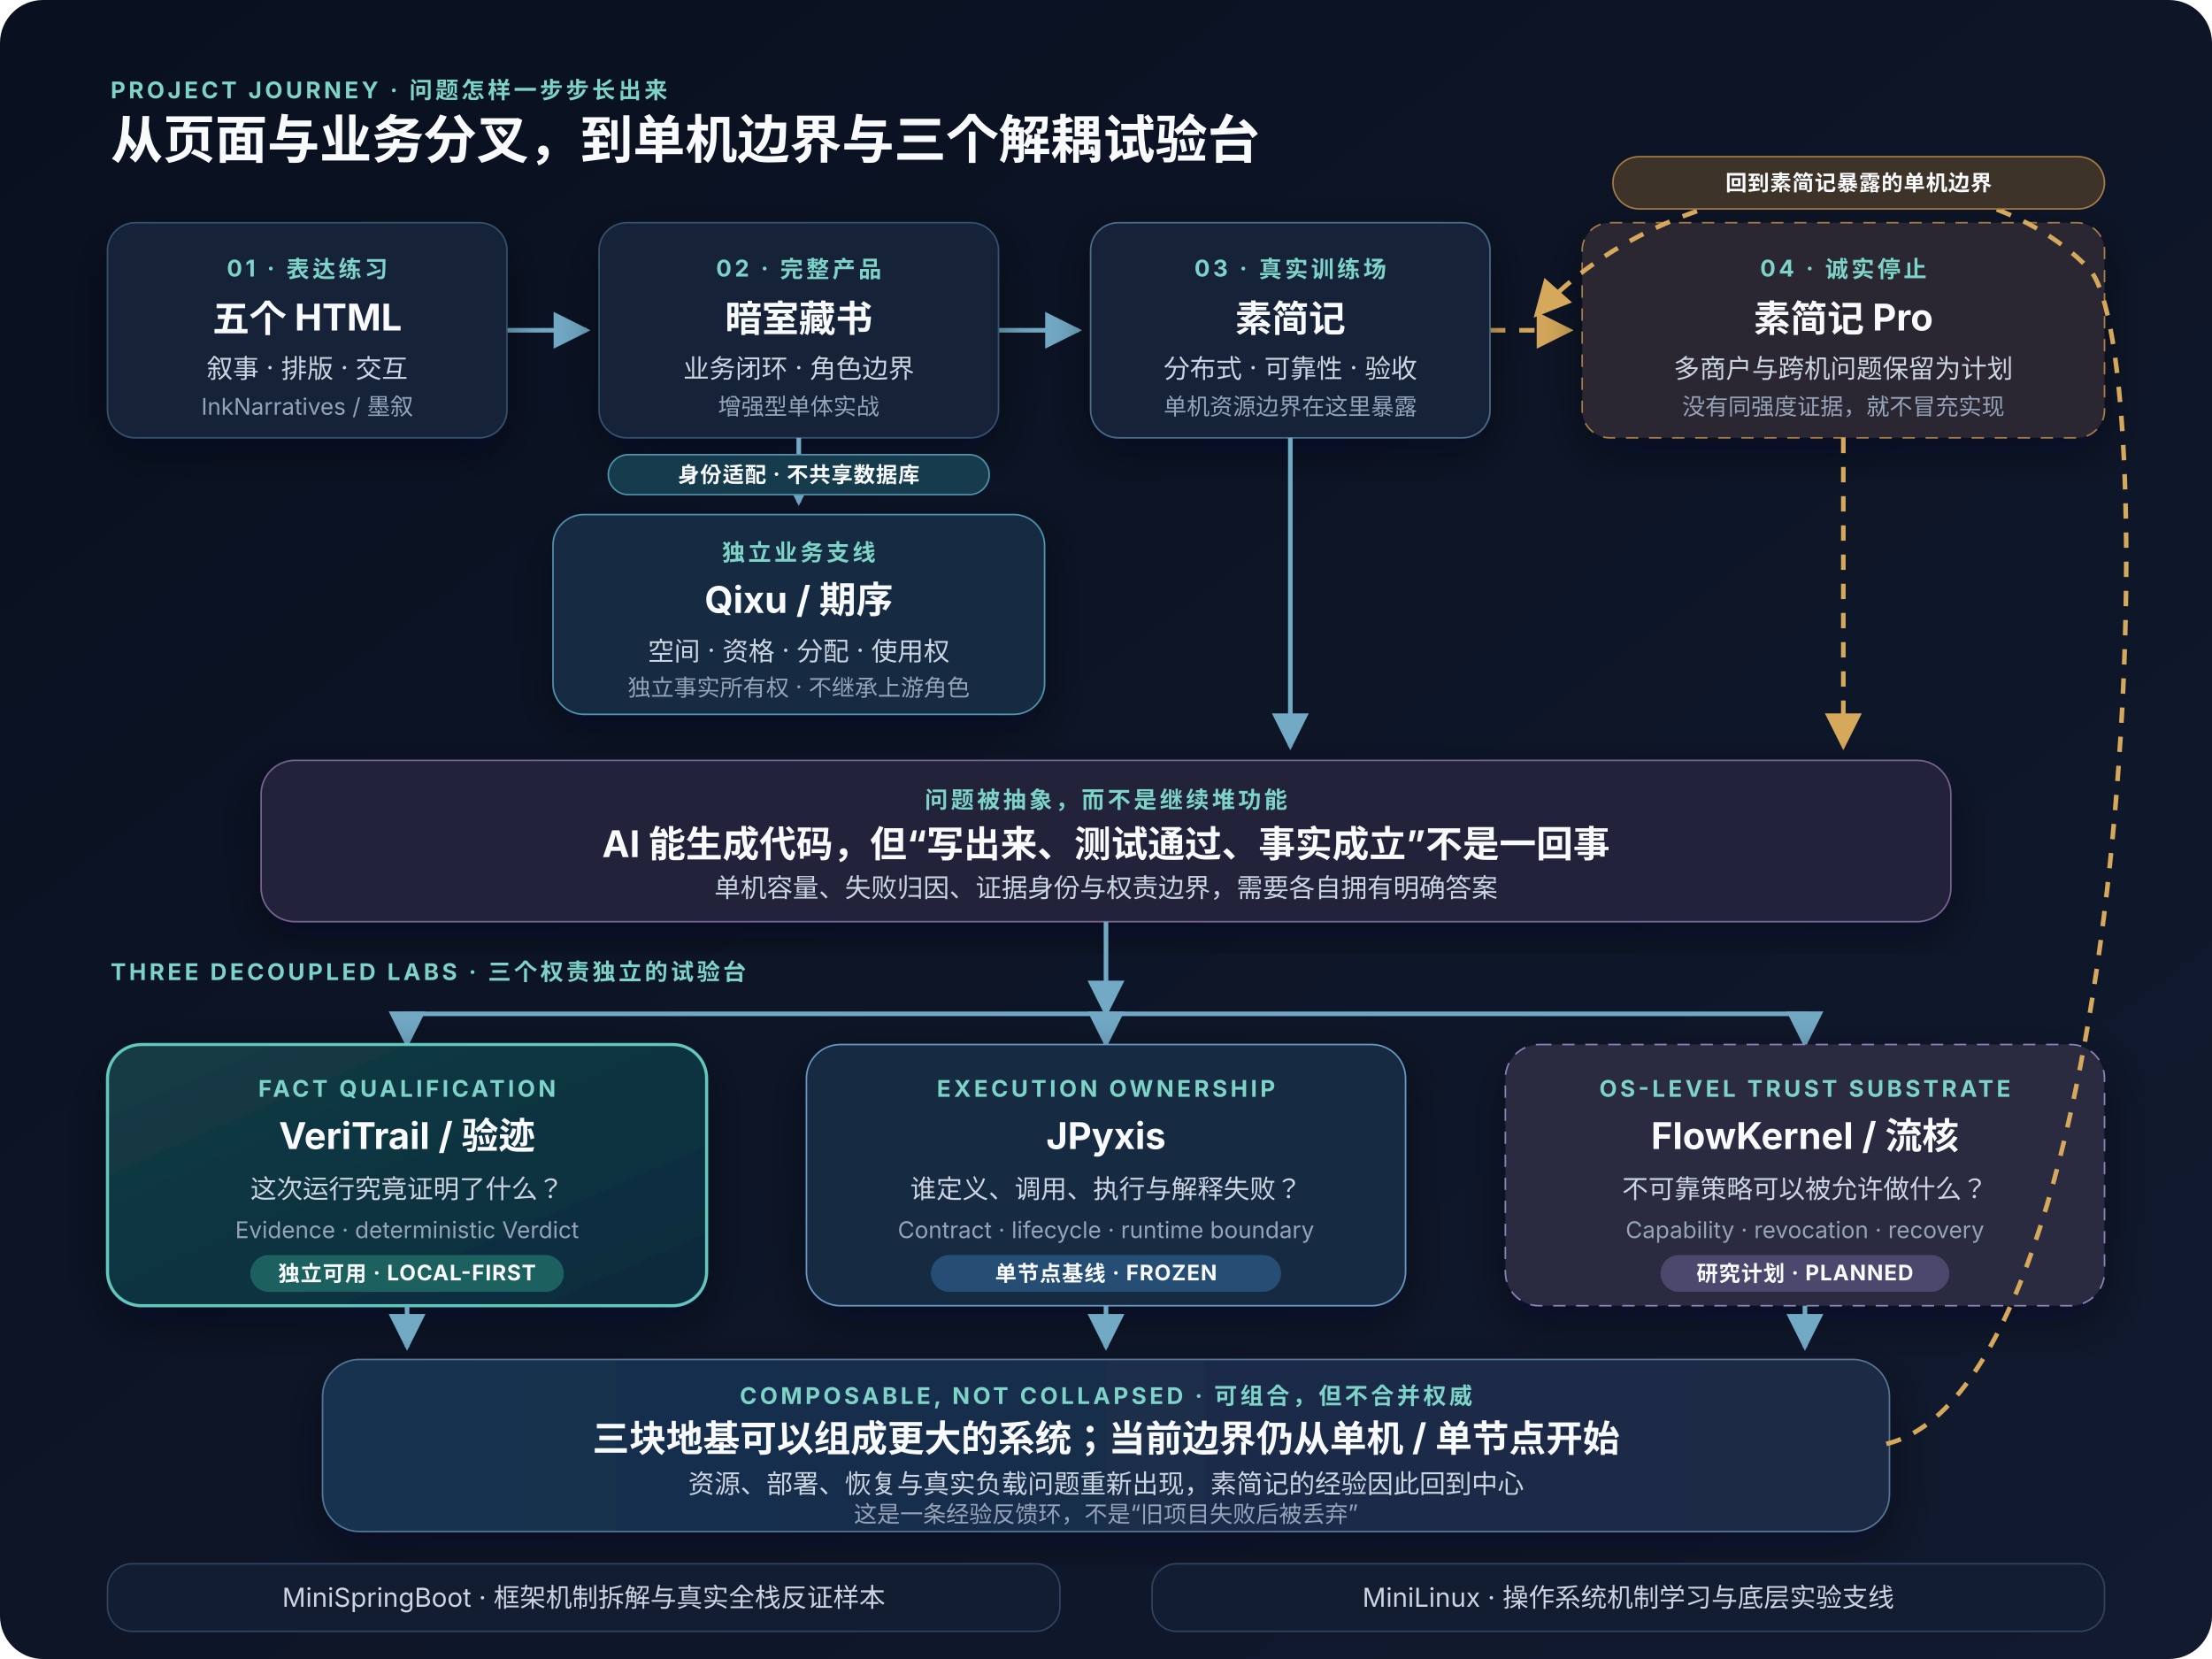
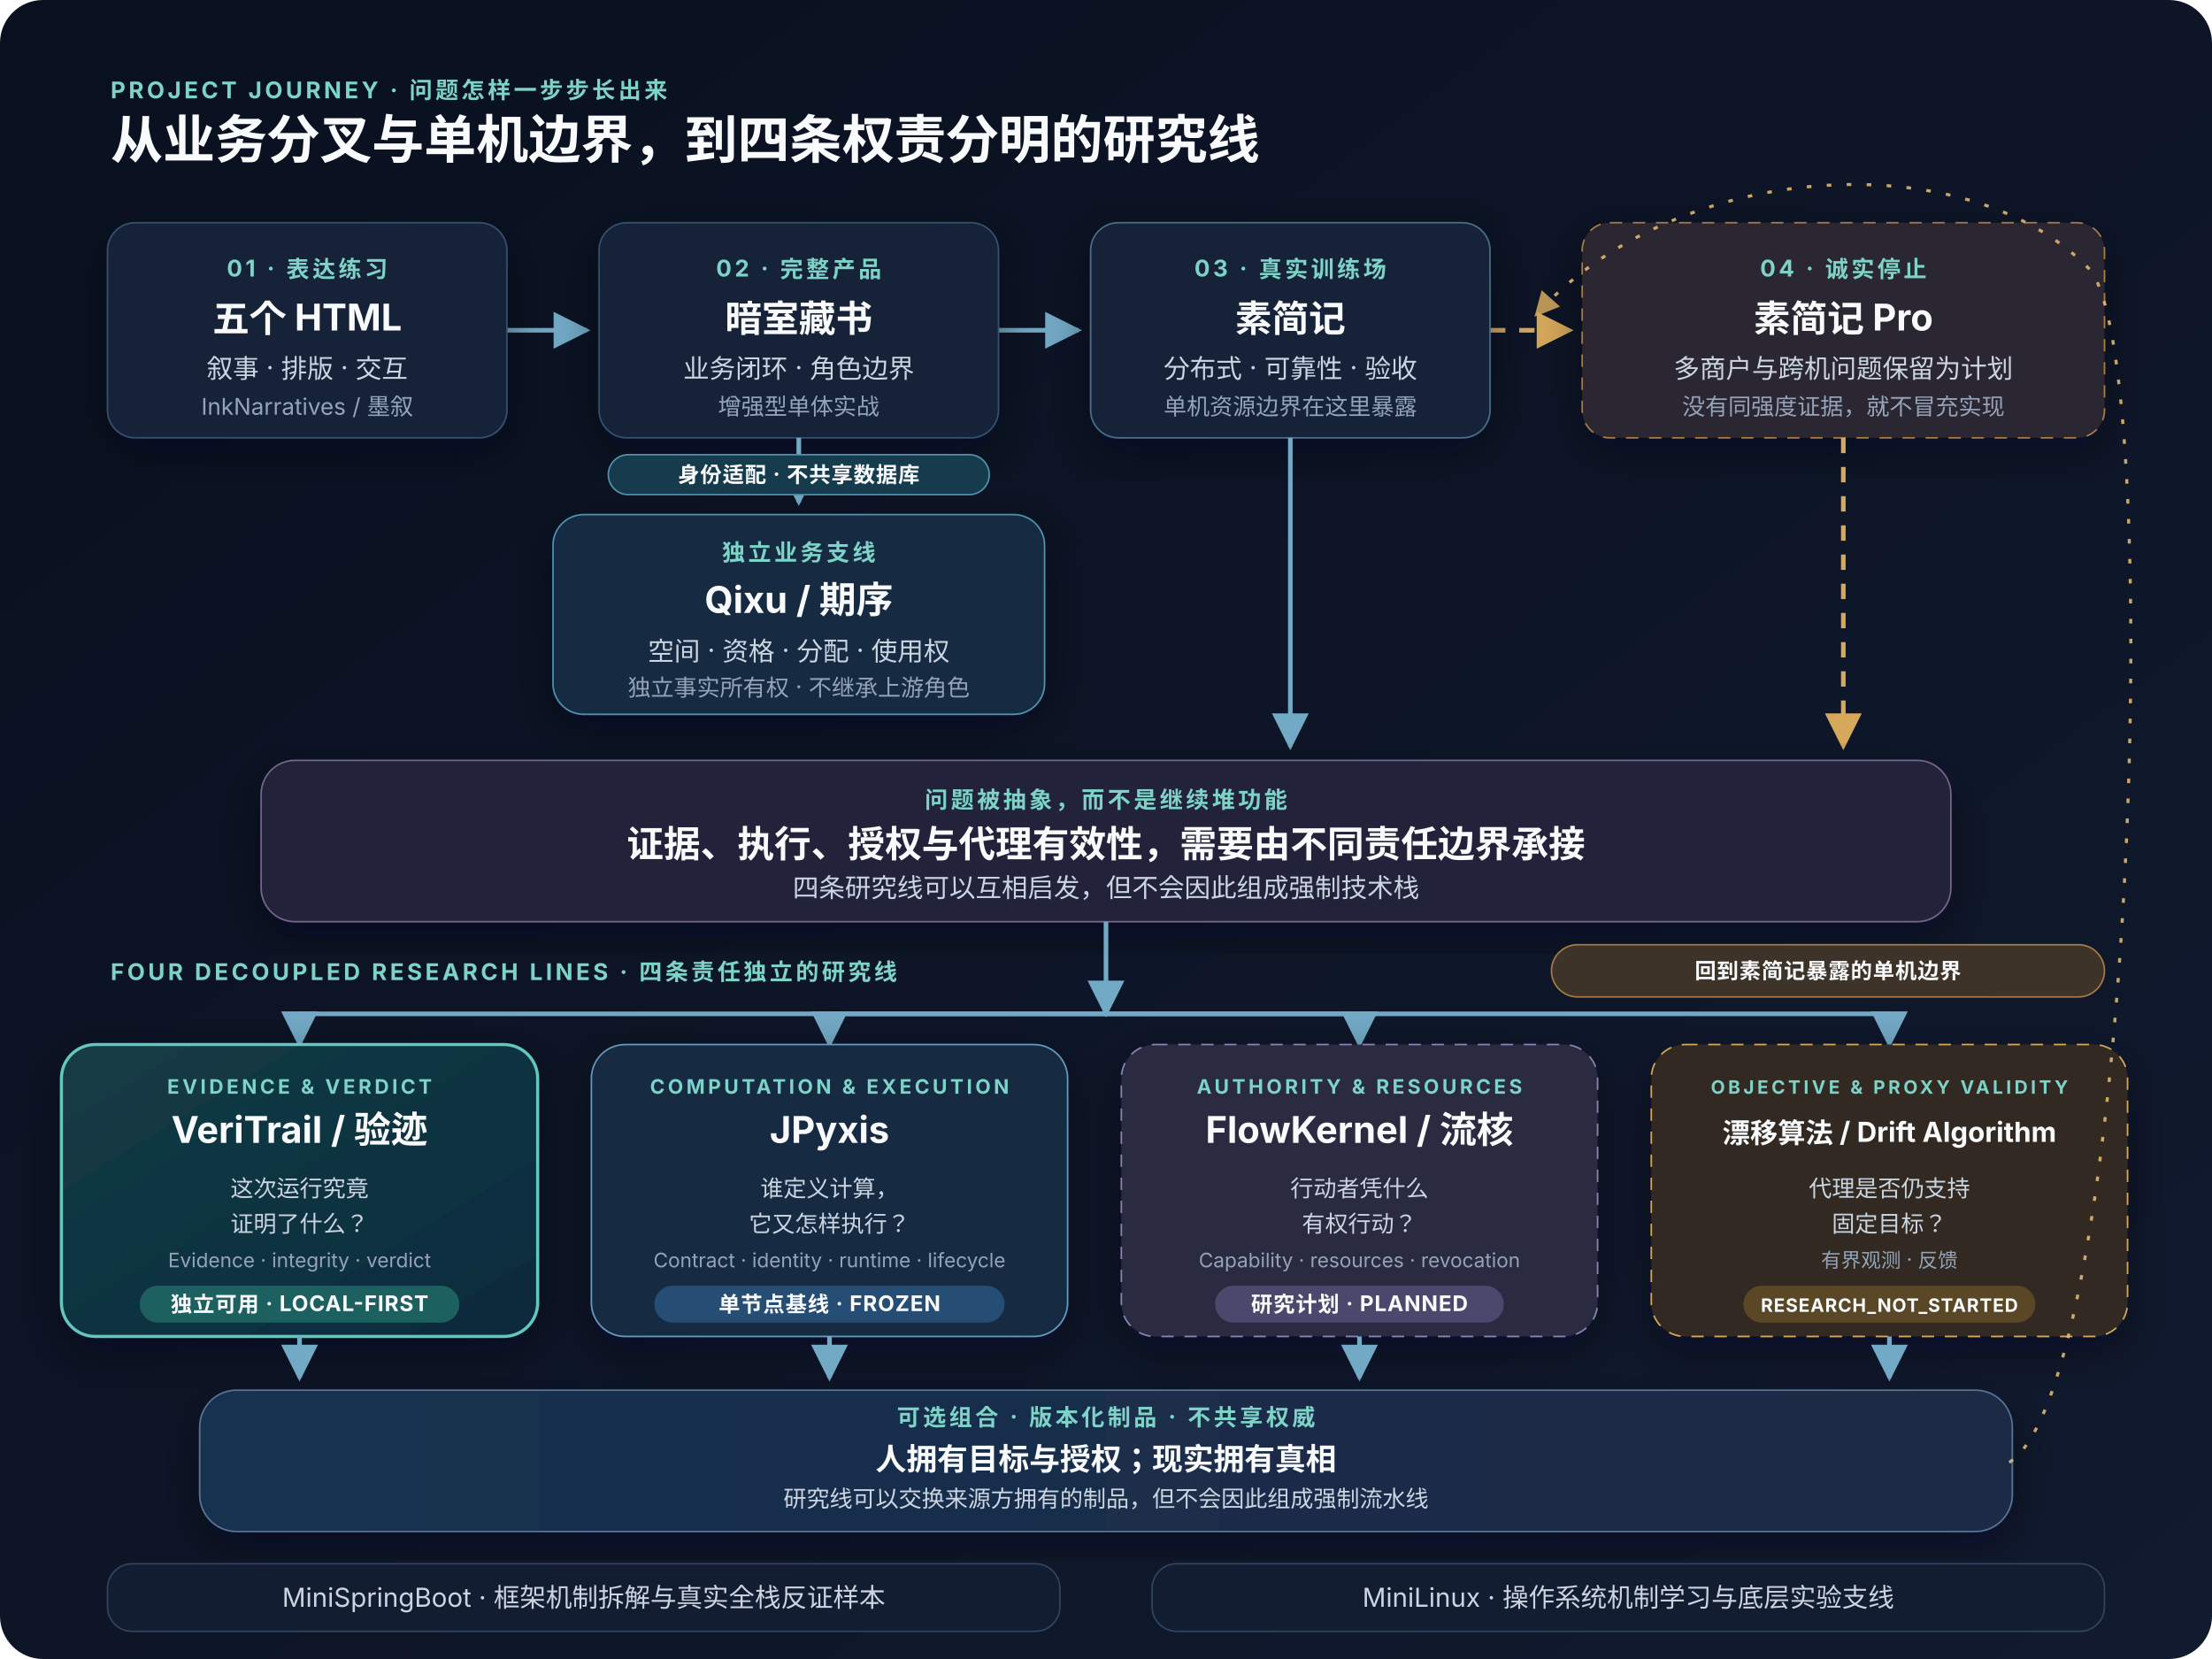
<svg xmlns="http://www.w3.org/2000/svg" width="1440" height="1080" viewBox="0 0 1440 1080" role="img" aria-labelledby="title description">
  <defs>
    <linearGradient id="background" x1="0" y1="0" x2="1" y2="1">
      <stop offset="0" stop-color="#09101f" />
      <stop offset="1" stop-color="#111a2f" />
    </linearGradient>
    <linearGradient id="veritrail" x1="0" y1="0" x2="1" y2="1">
      <stop offset="0" stop-color="#123c45" />
      <stop offset="1" stop-color="#102a3d" />
    </linearGradient>
    <linearGradient id="feedback" x1="0" y1="0" x2="1" y2="0">
      <stop offset="0" stop-color="#173150" />
      <stop offset="1" stop-color="#1c2944" />
    </linearGradient>
    <filter id="shadow" x="-20%" y="-20%" width="140%" height="140%">
      <feDropShadow dx="0" dy="10" stdDeviation="14" flood-color="#020617" flood-opacity="0.45" />
    </filter>
    <marker id="arrow" viewBox="0 0 10 10" refX="9" refY="5" markerWidth="8" markerHeight="8" orient="auto-start-reverse">
      <path d="M 0 0 L 10 5 L 0 10 z" fill="#72a9c5" />
    </marker>
    <marker id="arrow-warm" viewBox="0 0 10 10" refX="9" refY="5" markerWidth="8" markerHeight="8" orient="auto-start-reverse">
      <path d="M 0 0 L 10 5 L 0 10 z" fill="#d5a85b" />
    </marker>
    <style>
      .title { fill: #f8fafc; font: 700 34px Inter, "Segoe UI", "Microsoft YaHei", sans-serif; }
      .eyebrow { fill: #7dd3c7; font: 700 15px Inter, "Segoe UI", "Microsoft YaHei", sans-serif; letter-spacing: 2px; }
      .card-title { fill: #f8fafc; font: 700 24px Inter, "Segoe UI", "Microsoft YaHei", sans-serif; }
      .card-copy { fill: #cbd5e1; font: 400 17px Inter, "Segoe UI", "Microsoft YaHei", sans-serif; }
      .small { fill: #94a3b8; font: 400 15px Inter, "Segoe UI", "Microsoft YaHei", sans-serif; }
      .status { fill: #f8fafc; font: 700 14px Inter, "Segoe UI", "Microsoft YaHei", sans-serif; letter-spacing: 0.5px; }
      .center { text-anchor: middle; }
      .line { fill: none; stroke: #72a9c5; stroke-width: 3; marker-end: url(#arrow); }
-       .feedback-line { fill: none; stroke: #d5a85b; stroke-width: 3; stroke-dasharray: 10 9; marker-end: url(#arrow-warm); }
+       .stop-line { fill: none; stroke: #d5a85b; stroke-width: 3; stroke-dasharray: 10 9; marker-end: url(#arrow-warm); }
+       .return-line { fill: none; stroke: #e7bd73; stroke-width: 2; stroke-dasharray: 3 10; opacity: 0.86; marker-end: url(#arrow-warm); }
    </style>
  </defs>
  <rect width="1440" height="1080" rx="28" fill="url(#background)" />
  <text x="72" y="64" class="eyebrow">PROJECT JOURNEY · 问题怎样一步步长出来</text>
-   <text x="72" y="103" class="title">从页面与业务分叉，到单机边界与三个解耦试验台</text>
+   <text x="72" y="103" class="title">从业务分叉与单机边界，到四条权责分明的研究线</text>
  <path class="line" d="M 330 215 H 382" />
  <path class="line" d="M 650 215 H 702" />
-   <path class="feedback-line" d="M 970 215 H 1022" />
+   <path class="stop-line" d="M 970 215 H 1022" />
  <g filter="url(#shadow)">
    <rect x="70" y="145" width="260" height="140" rx="18" fill="#152239" stroke="#35516e" />
    <text x="200" y="180" class="eyebrow center">01 · 表达练习</text>
    <text x="200" y="216" class="card-title center">五个 HTML</text>
    <text x="200" y="246" class="card-copy center">叙事 · 排版 · 交互</text>
    <text x="200" y="270" class="small center">InkNarratives / 墨叙</text>
    <rect x="390" y="145" width="260" height="140" rx="18" fill="#152239" stroke="#35516e" />
    <text x="520" y="180" class="eyebrow center">02 · 完整产品</text>
    <text x="520" y="216" class="card-title center">暗室藏书</text>
    <text x="520" y="246" class="card-copy center">业务闭环 · 角色边界</text>
    <text x="520" y="270" class="small center">增强型单体实战</text>
    <rect x="710" y="145" width="260" height="140" rx="18" fill="#152239" stroke="#4b6d88" />
    <text x="840" y="180" class="eyebrow center">03 · 真实训练场</text>
    <text x="840" y="216" class="card-title center">素简记</text>
    <text x="840" y="246" class="card-copy center">分布式 · 可靠性 · 验收</text>
    <text x="840" y="270" class="small center">单机资源边界在这里暴露</text>
    <rect x="1030" y="145" width="340" height="140" rx="18" fill="#2b2530" stroke="#a77b45" stroke-dasharray="8 7" />
    <text x="1200" y="180" class="eyebrow center" fill="#e7bd73">04 · 诚实停止</text>
    <text x="1200" y="216" class="card-title center">素简记 Pro</text>
    <text x="1200" y="246" class="card-copy center">多商户与跨机问题保留为计划</text>
    <text x="1200" y="270" class="small center">没有同强度证据，就不冒充实现</text>
  </g>
  <path class="line" d="M 520 285 V 327" />
  <rect x="396" y="296" width="248" height="26" rx="13" fill="#163b4d" stroke="#4f93ad" />
  <text x="520" y="314" class="status center">身份适配 · 不共享数据库</text>
  <g filter="url(#shadow)">
    <rect x="360" y="335" width="320" height="130" rx="20" fill="#152b42" stroke="#4f93ad" />
    <text x="520" y="365" class="eyebrow center">独立业务支线</text>
    <text x="520" y="399" class="card-title center">Qixu / 期序</text>
    <text x="520" y="430" class="card-copy center">空间 · 资格 · 分配 · 使用权</text>
    <text x="520" y="453" class="small center">独立事实所有权 · 不继承上游角色</text>
  </g>
  <path class="line" d="M 840 285 V 486" />
-   <path class="feedback-line" d="M 1200 285 V 486" />
+   <path class="stop-line" d="M 1200 285 V 486" />
  <g filter="url(#shadow)">
    <rect x="170" y="495" width="1100" height="105" rx="22" fill="#20233a" stroke="#76648f" />
    <text x="720" y="526" class="eyebrow center" fill="#c4a7e7">问题被抽象，而不是继续堆功能</text>
-     <text x="720" y="558" class="card-title center">AI 能生成代码，但“写出来、测试通过、事实成立”不是一回事</text>
-     <text x="720" y="584" class="card-copy center">单机容量、失败归因、证据身份与权责边界，需要各自拥有明确答案</text>
+     <text x="720" y="558" class="card-title center">证据、执行、授权与代理有效性，需要由不同责任边界承接</text>
+     <text x="720" y="584" class="card-copy center">四条研究线可以互相启发，但不会因此组成强制技术栈</text>
  </g>
-   <text x="72" y="638" class="eyebrow">THREE DECOUPLED LABS · 三个权责独立的试验台</text>
+   <text x="72" y="638" class="eyebrow">FOUR DECOUPLED RESEARCH LINES · 四条责任独立的研究线</text>
  <path class="line" d="M 720 600 V 660" />
-   <path class="line" d="M 720 660 H 265 V 680" />
-   <path class="line" d="M 720 660 V 680" />
-   <path class="line" d="M 720 660 H 1175 V 680" />
+   <path class="line" d="M 720 660 H 195 V 680" />
+   <path class="line" d="M 720 660 H 540 V 680" />
+   <path class="line" d="M 720 660 H 885 V 680" />
+   <path class="line" d="M 720 660 H 1230 V 680" />
  <g filter="url(#shadow)">
-     <rect x="70" y="680" width="390" height="170" rx="22" fill="url(#veritrail)" stroke="#62c8bd" stroke-width="2" />
-     <text x="265" y="714" class="eyebrow center">FACT QUALIFICATION</text>
-     <text x="265" y="748" class="card-title center">VeriTrail / 验迹</text>
-     <text x="265" y="780" class="card-copy center">这次运行究竟证明了什么？</text>
-     <text x="265" y="806" class="small center">Evidence · deterministic Verdict</text>
-     <rect x="163" y="817" width="204" height="24" rx="12" fill="#1e615f" />
-     <text x="265" y="834" class="status center">独立可用 · LOCAL-FIRST</text>
-     <rect x="525" y="680" width="390" height="170" rx="22" fill="#172a42" stroke="#6699c2" />
-     <text x="720" y="714" class="eyebrow center">EXECUTION OWNERSHIP</text>
-     <text x="720" y="748" class="card-title center">JPyxis</text>
-     <text x="720" y="780" class="card-copy center">谁定义、调用、执行与解释失败？</text>
-     <text x="720" y="806" class="small center">Contract · lifecycle · runtime boundary</text>
-     <rect x="606" y="817" width="228" height="24" rx="12" fill="#254d73" />
-     <text x="720" y="834" class="status center">单节点基线 · FROZEN</text>
-     <rect x="980" y="680" width="390" height="170" rx="22" fill="#29293f" stroke="#8b82b6" stroke-dasharray="8 7" />
-     <text x="1175" y="714" class="eyebrow center">OS-LEVEL TRUST SUBSTRATE</text>
-     <text x="1175" y="748" class="card-title center">FlowKernel / 流核</text>
-     <text x="1175" y="780" class="card-copy center">不可靠策略可以被允许做什么？</text>
-     <text x="1175" y="806" class="small center">Capability · revocation · recovery</text>
-     <rect x="1081" y="817" width="188" height="24" rx="12" fill="#4b466d" />
-     <text x="1175" y="834" class="status center">研究计划 · PLANNED</text>
+     <rect x="40" y="680" width="310" height="190" rx="22" fill="url(#veritrail)" stroke="#62c8bd" stroke-width="2" />
+     <text x="195" y="712" class="eyebrow center" style="font-size:13px">EVIDENCE &amp; VERDICT</text>
+     <text x="195" y="744" class="card-title center">VeriTrail / 验迹</text>
+     <text x="195" y="779" class="card-copy center" style="font-size:15px">这次运行究竟</text>
+     <text x="195" y="802" class="card-copy center" style="font-size:15px">证明了什么？</text>
+     <text x="195" y="825" class="small center" style="font-size:13px">Evidence · integrity · verdict</text>
+     <rect x="91" y="837" width="208" height="24" rx="12" fill="#1e615f" />
+     <text x="195" y="854" class="status center">独立可用 · LOCAL-FIRST</text>
+     <rect x="385" y="680" width="310" height="190" rx="22" fill="#172a42" stroke="#6699c2" />
+     <text x="540" y="712" class="eyebrow center" style="font-size:13px">COMPUTATION &amp; EXECUTION</text>
+     <text x="540" y="744" class="card-title center">JPyxis</text>
+     <text x="540" y="779" class="card-copy center" style="font-size:15px">谁定义计算，</text>
+     <text x="540" y="802" class="card-copy center" style="font-size:15px">它又怎样执行？</text>
+     <text x="540" y="825" class="small center" style="font-size:13px">Contract · identity · runtime · lifecycle</text>
+     <rect x="426" y="837" width="228" height="24" rx="12" fill="#254d73" />
+     <text x="540" y="854" class="status center">单节点基线 · FROZEN</text>
+     <rect x="730" y="680" width="310" height="190" rx="22" fill="#29293f" stroke="#8b82b6" stroke-dasharray="8 7" />
+     <text x="885" y="712" class="eyebrow center" style="font-size:13px">AUTHORITY &amp; RESOURCES</text>
+     <text x="885" y="744" class="card-title center">FlowKernel / 流核</text>
+     <text x="885" y="779" class="card-copy center" style="font-size:15px">行动者凭什么</text>
+     <text x="885" y="802" class="card-copy center" style="font-size:15px">有权行动？</text>
+     <text x="885" y="825" class="small center" style="font-size:13px">Capability · resources · revocation</text>
+     <rect x="791" y="837" width="188" height="24" rx="12" fill="#4b466d" />
+     <text x="885" y="854" class="status center">研究计划 · PLANNED</text>
+     <rect x="1075" y="680" width="310" height="190" rx="22" fill="#302b20" stroke="#d5a85b" stroke-dasharray="8 7" />
+     <text x="1230" y="712" class="eyebrow center" fill="#e7bd73" style="font-size:12px">OBJECTIVE &amp; PROXY VALIDITY</text>
+     <text x="1230" y="744" class="card-title center" style="font-size:18px">漂移算法 / Drift Algorithm</text>
+     <text x="1230" y="779" class="card-copy center" style="font-size:15px">代理是否仍支持</text>
+     <text x="1230" y="802" class="card-copy center" style="font-size:15px">固定目标？</text>
+     <text x="1230" y="825" class="small center" style="font-size:13px">有界观测 · 反馈</text>
+     <rect x="1135" y="837" width="190" height="24" rx="12" fill="#5a4727" />
+     <text x="1230" y="854" class="status center" style="font-size:12px">RESEARCH_NOT_STARTED</text>
  </g>
-   <path class="line" d="M 265 850 V 877" />
-   <path class="line" d="M 720 850 V 877" />
-   <path class="line" d="M 1175 850 V 877" />
+   <path class="line" d="M 195 870 V 897" />
+   <path class="line" d="M 540 870 V 897" />
+   <path class="line" d="M 885 870 V 897" />
+   <path class="line" d="M 1230 870 V 897" />
  <g filter="url(#shadow)">
-     <rect x="210" y="885" width="1020" height="112" rx="24" fill="url(#feedback)" stroke="#567594" />
-     <text x="720" y="914" class="eyebrow center">COMPOSABLE, NOT COLLAPSED · 可组合，但不合并权威</text>
-     <text x="720" y="945" class="card-title center">三块地基可以组成更大的系统；当前边界仍从单机 / 单节点开始</text>
-     <text x="720" y="972" class="card-copy center">资源、部署、恢复与真实负载问题重新出现，素简记的经验因此回到中心</text>
-     <text x="720" y="991" class="small center">这是一条经验反馈环，不是“旧项目失败后被丢弃”</text>
+     <rect x="130" y="905" width="1180" height="92" rx="24" fill="url(#feedback)" stroke="#567594" />
+     <text x="720" y="928" class="eyebrow center">可选组合 · 版本化制品 · 不共享权威</text>
+     <text x="720" y="957" class="card-title center" style="font-size:20px">人拥有目标与授权；现实拥有真相</text>
+     <text x="720" y="981" class="card-copy center" style="font-size:15px">研究线可以交换来源方拥有的制品，但不会因此组成强制流水线</text>
  </g>
-   <path class="feedback-line" d="M 1228 940 C 1390 900 1410 230 1360 175 C 1280 92 1090 104 1000 205" />
-   <rect x="1050" y="102" width="320" height="34" rx="17" fill="#3d3328" stroke="#a77b45" />
-   <text x="1210" y="124" class="status center" fill="#e7bd73">回到素简记暴露的单机边界</text>
+   <path class="return-line" d="M 1308 952 C 1390 900 1410 230 1360 175 C 1280 92 1090 104 1000 205" />
+   <rect x="1010" y="615" width="360" height="34" rx="17" fill="#3d3328" stroke="#a77b45" />
+   <text x="1190" y="637" class="status center" fill="#e7bd73">回到素简记暴露的单机边界</text>
  <rect x="70" y="1018" width="620" height="44" rx="16" fill="#121d31" stroke="#30445f" />
  <text x="380" y="1046" class="card-copy center">MiniSpringBoot · 框架机制拆解与真实全栈反证样本</text>
  <rect x="750" y="1018" width="620" height="44" rx="16" fill="#121d31" stroke="#30445f" />
  <text x="1060" y="1046" class="card-copy center">MiniLinux · 操作系统机制学习与底层实验支线</text>
</svg>
